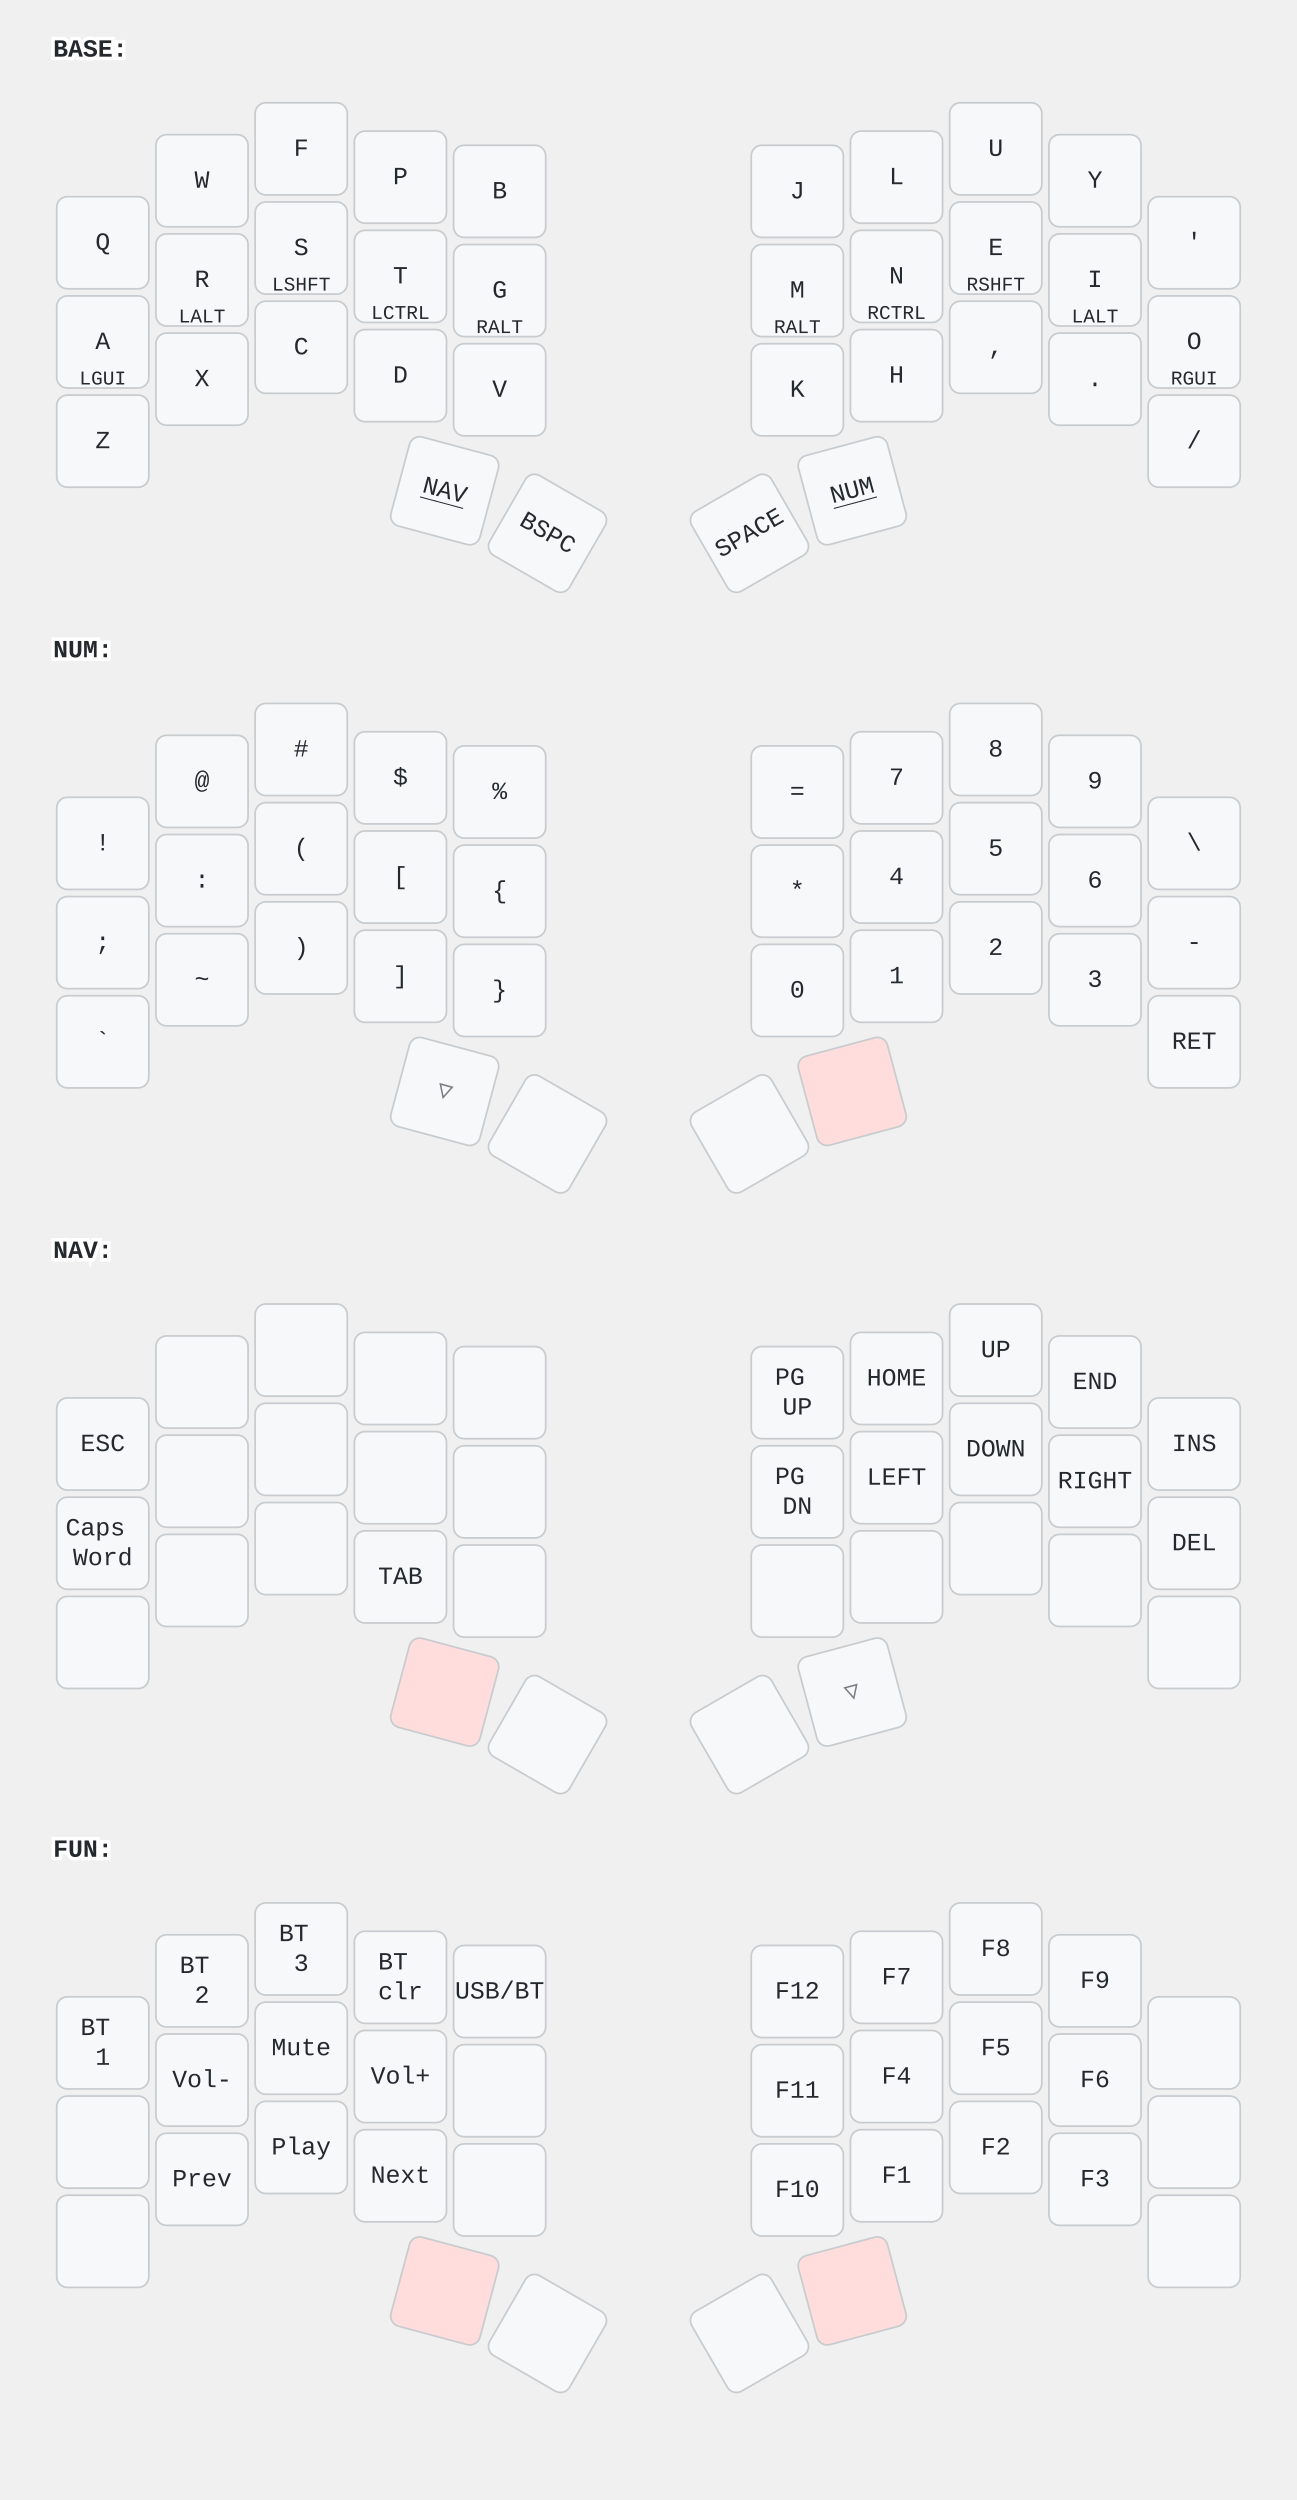
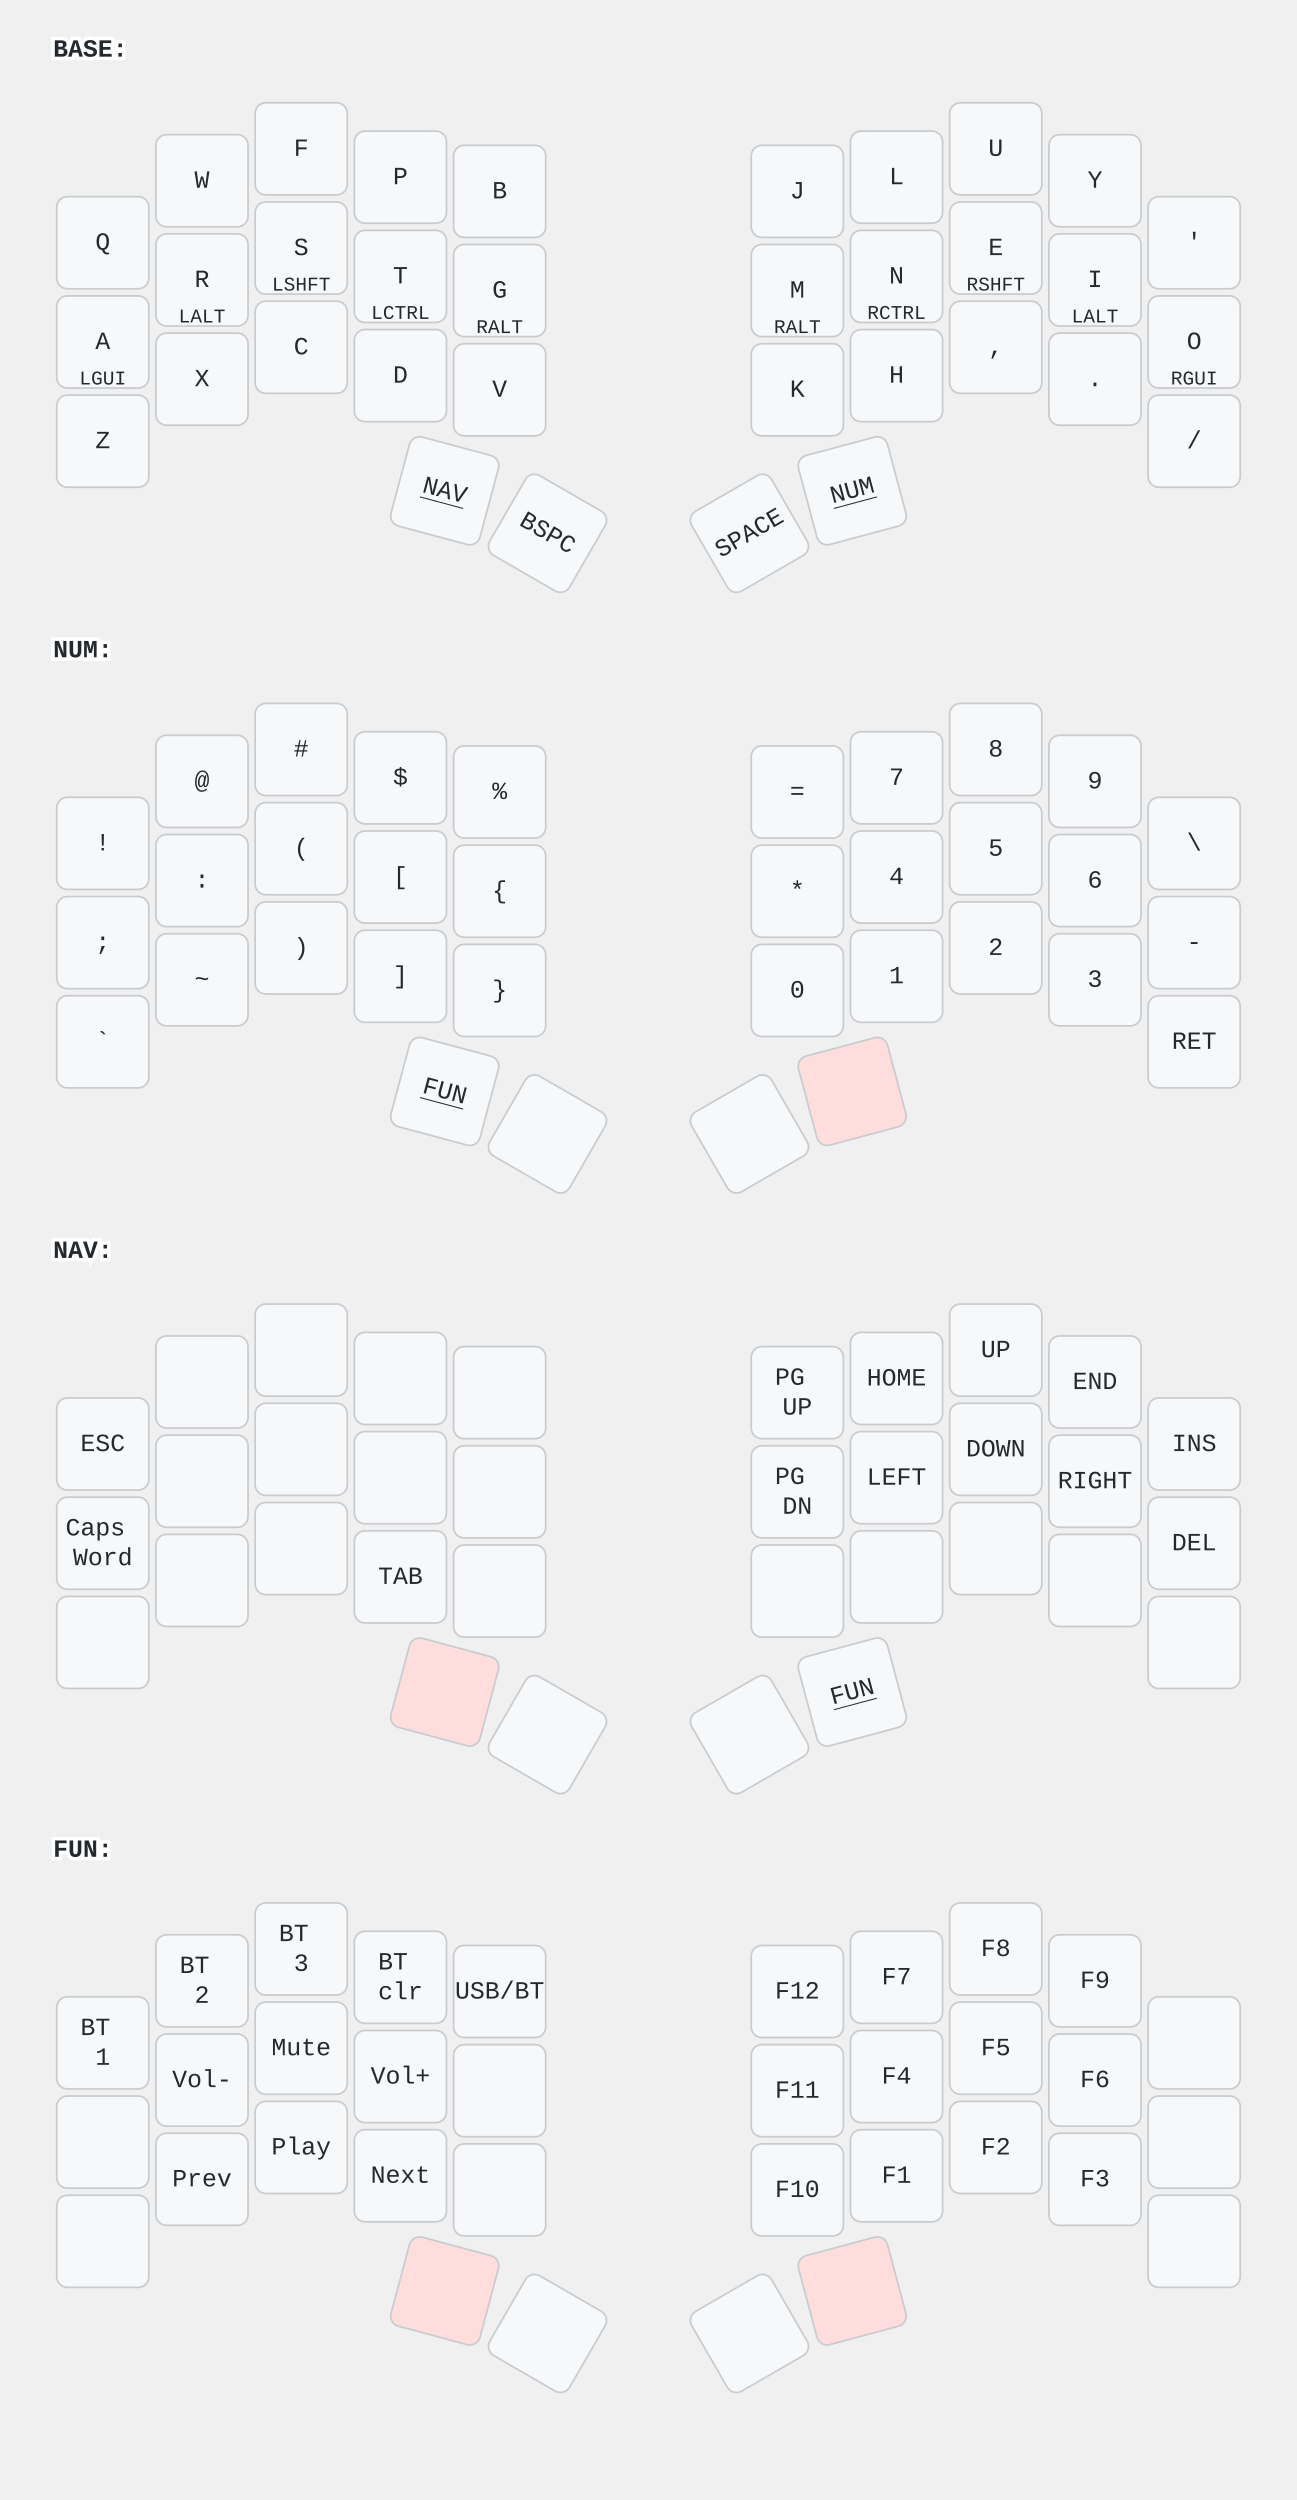
<svg xmlns="http://www.w3.org/2000/svg" width="732" height="1411" viewBox="0 0 732 1411" class="keymap">
  <style>/* inherit to force styles through use tags */
svg path {
    fill: inherit;
}

/* font and background color specifications */
svg.keymap {
    font-family: SFMono-Regular,Consolas,Liberation Mono,Menlo,monospace;
    font-size: 14px;
    font-kerning: normal;
    text-rendering: optimizeLegibility;
    fill: #24292e;
}

/* default key styling */
rect.key {
    fill: #f6f8fa;
}

rect.key, rect.combo {
    stroke: #c9cccf;
    stroke-width: 1;
}

/* default key side styling, only used is draw_key_sides is set */
rect.side {
    filter: brightness(90%);
}

/* color accent for combo boxes */
rect.combo, rect.combo-separate {
    fill: #cdf;
}

/* color accent for held keys */
rect.held, rect.combo.held {
    fill: #fdd;
}

/* color accent for ghost (optional) keys */
rect.ghost, rect.combo.ghost {
    stroke-dasharray: 4, 4;
    stroke-width: 2;
}

text {
    text-anchor: middle;
    dominant-baseline: middle;
}

/* styling for layer labels */
text.label {
    font-weight: bold;
    text-anchor: start;
    stroke: white;
    stroke-width: 4;
    paint-order: stroke;
}

/* styling for optional footer */
text.footer {
    text-anchor: end;
    dominant-baseline: auto;
    stroke: white;
    stroke-width: 4;
    paint-order: stroke;
}

/* styling for combo tap, and key non-tap label text */
text.combo, text.hold, text.shifted, text.left, text.right, text.tl, text.tr, text.bl, text.br {
    font-size: 11px;
}

text.hold, text.bl, text.br {
    text-anchor: middle;
    dominant-baseline: auto;
}

text.shifted, text.tl, text.tr {
    text-anchor: middle;
    dominant-baseline: hanging;
}

text.left, text.tl, text.bl {
    text-anchor: start;
}

text.right, text.tr, text.br {
    text-anchor: end;
}

text.layer-activator {
    text-decoration: underline;
}

/* styling for hold/shifted label text in combo box */
text.combo.hold, text.combo.shifted, text.combo.left, text.combo.right {
    font-size: 8px;
}

/* lighter symbol for transparent keys */
text.trans {
    fill: #7b7e81;
}

/* styling for combo dendrons */
path.combo {
    stroke-width: 1;
    stroke: gray;
    fill: none;
}

/* Start Tabler Icons Cleanup */
/* cannot use height/width with glyphs */
.icon-tabler &gt; path {
    fill: inherit;
    stroke: inherit;
    stroke-width: 2;
}
/* hide tabler's default box */
.icon-tabler &gt; path[stroke="none"][fill="none"] {
    visibility: hidden;
}
/* End Tabler Icons Cleanup */
</style>
  <g transform="translate(30, 0)" class="layer-BASE">
    <text x="0" y="28" class="label" id="BASE">BASE:</text>
    <g transform="translate(0, 56)">
      <g transform="translate(28, 81)" class="key keypos-0">
        <rect rx="6" ry="6" x="-26" y="-26" width="52" height="52" class="key" />
        <text x="0" y="0" class="key tap">Q</text>
      </g>
      <g transform="translate(84, 46)" class="key keypos-1">
        <rect rx="6" ry="6" x="-26" y="-26" width="52" height="52" class="key" />
        <text x="0" y="0" class="key tap">W</text>
      </g>
      <g transform="translate(140, 28)" class="key keypos-2">
        <rect rx="6" ry="6" x="-26" y="-26" width="52" height="52" class="key" />
        <text x="0" y="0" class="key tap">F</text>
      </g>
      <g transform="translate(196, 44)" class="key keypos-3">
        <rect rx="6" ry="6" x="-26" y="-26" width="52" height="52" class="key" />
        <text x="0" y="0" class="key tap">P</text>
      </g>
      <g transform="translate(252, 52)" class="key keypos-4">
        <rect rx="6" ry="6" x="-26" y="-26" width="52" height="52" class="key" />
        <text x="0" y="0" class="key tap">B</text>
      </g>
      <g transform="translate(420, 52)" class="key keypos-5">
        <rect rx="6" ry="6" x="-26" y="-26" width="52" height="52" class="key" />
        <text x="0" y="0" class="key tap">J</text>
      </g>
      <g transform="translate(476, 44)" class="key keypos-6">
        <rect rx="6" ry="6" x="-26" y="-26" width="52" height="52" class="key" />
        <text x="0" y="0" class="key tap">L</text>
      </g>
      <g transform="translate(532, 28)" class="key keypos-7">
        <rect rx="6" ry="6" x="-26" y="-26" width="52" height="52" class="key" />
        <text x="0" y="0" class="key tap">U</text>
      </g>
      <g transform="translate(588, 46)" class="key keypos-8">
        <rect rx="6" ry="6" x="-26" y="-26" width="52" height="52" class="key" />
        <text x="0" y="0" class="key tap">Y</text>
      </g>
      <g transform="translate(644, 81)" class="key keypos-9">
        <rect rx="6" ry="6" x="-26" y="-26" width="52" height="52" class="key" />
        <text x="0" y="0" class="key tap">'</text>
      </g>
      <g transform="translate(28, 137)" class="key keypos-10">
        <rect rx="6" ry="6" x="-26" y="-26" width="52" height="52" class="key" />
        <text x="0" y="0" class="key tap">A</text>
        <text x="0" y="24" class="key hold">LGUI</text>
      </g>
      <g transform="translate(84, 102)" class="key keypos-11">
        <rect rx="6" ry="6" x="-26" y="-26" width="52" height="52" class="key" />
        <text x="0" y="0" class="key tap">R</text>
        <text x="0" y="24" class="key hold">LALT</text>
      </g>
      <g transform="translate(140, 84)" class="key keypos-12">
        <rect rx="6" ry="6" x="-26" y="-26" width="52" height="52" class="key" />
        <text x="0" y="0" class="key tap">S</text>
        <text x="0" y="24" class="key hold">LSHFT</text>
      </g>
      <g transform="translate(196, 100)" class="key keypos-13">
        <rect rx="6" ry="6" x="-26" y="-26" width="52" height="52" class="key" />
        <text x="0" y="0" class="key tap">T</text>
        <text x="0" y="24" class="key hold">LCTRL</text>
      </g>
      <g transform="translate(252, 108)" class="key keypos-14">
        <rect rx="6" ry="6" x="-26" y="-26" width="52" height="52" class="key" />
        <text x="0" y="0" class="key tap">G</text>
        <text x="0" y="24" class="key hold">RALT</text>
      </g>
      <g transform="translate(420, 108)" class="key keypos-15">
        <rect rx="6" ry="6" x="-26" y="-26" width="52" height="52" class="key" />
        <text x="0" y="0" class="key tap">M</text>
        <text x="0" y="24" class="key hold">RALT</text>
      </g>
      <g transform="translate(476, 100)" class="key keypos-16">
        <rect rx="6" ry="6" x="-26" y="-26" width="52" height="52" class="key" />
        <text x="0" y="0" class="key tap">N</text>
        <text x="0" y="24" class="key hold">RCTRL</text>
      </g>
      <g transform="translate(532, 84)" class="key keypos-17">
        <rect rx="6" ry="6" x="-26" y="-26" width="52" height="52" class="key" />
        <text x="0" y="0" class="key tap">E</text>
        <text x="0" y="24" class="key hold">RSHFT</text>
      </g>
      <g transform="translate(588, 102)" class="key keypos-18">
        <rect rx="6" ry="6" x="-26" y="-26" width="52" height="52" class="key" />
        <text x="0" y="0" class="key tap">I</text>
        <text x="0" y="24" class="key hold">LALT</text>
      </g>
      <g transform="translate(644, 137)" class="key keypos-19">
        <rect rx="6" ry="6" x="-26" y="-26" width="52" height="52" class="key" />
        <text x="0" y="0" class="key tap">O</text>
        <text x="0" y="24" class="key hold">RGUI</text>
      </g>
      <g transform="translate(28, 193)" class="key keypos-20">
        <rect rx="6" ry="6" x="-26" y="-26" width="52" height="52" class="key" />
        <text x="0" y="0" class="key tap">Z</text>
      </g>
      <g transform="translate(84, 158)" class="key keypos-21">
        <rect rx="6" ry="6" x="-26" y="-26" width="52" height="52" class="key" />
        <text x="0" y="0" class="key tap">X</text>
      </g>
      <g transform="translate(140, 140)" class="key keypos-22">
        <rect rx="6" ry="6" x="-26" y="-26" width="52" height="52" class="key" />
        <text x="0" y="0" class="key tap">C</text>
      </g>
      <g transform="translate(196, 156)" class="key keypos-23">
        <rect rx="6" ry="6" x="-26" y="-26" width="52" height="52" class="key" />
        <text x="0" y="0" class="key tap">D</text>
      </g>
      <g transform="translate(252, 164)" class="key keypos-24">
        <rect rx="6" ry="6" x="-26" y="-26" width="52" height="52" class="key" />
        <text x="0" y="0" class="key tap">V</text>
      </g>
      <g transform="translate(420, 164)" class="key keypos-25">
        <rect rx="6" ry="6" x="-26" y="-26" width="52" height="52" class="key" />
        <text x="0" y="0" class="key tap">K</text>
      </g>
      <g transform="translate(476, 156)" class="key keypos-26">
        <rect rx="6" ry="6" x="-26" y="-26" width="52" height="52" class="key" />
        <text x="0" y="0" class="key tap">H</text>
      </g>
      <g transform="translate(532, 140)" class="key keypos-27">
        <rect rx="6" ry="6" x="-26" y="-26" width="52" height="52" class="key" />
        <text x="0" y="0" class="key tap">,</text>
      </g>
      <g transform="translate(588, 158)" class="key keypos-28">
        <rect rx="6" ry="6" x="-26" y="-26" width="52" height="52" class="key" />
        <text x="0" y="0" class="key tap">.</text>
      </g>
      <g transform="translate(644, 193)" class="key keypos-29">
        <rect rx="6" ry="6" x="-26" y="-26" width="52" height="52" class="key" />
        <text x="0" y="0" class="key tap">/</text>
      </g>
      <g transform="translate(221, 221) rotate(15.0)" class="key keypos-30">
        <rect rx="6" ry="6" x="-26" y="-26" width="52" height="52" class="key" />
        <a href="#NAV">
          <text x="0" y="0" class="key tap layer-activator">NAV</text>
        </a>
      </g>
      <g transform="translate(279, 245) rotate(30.0)" class="key keypos-31">
        <rect rx="6" ry="6" x="-26" y="-26" width="52" height="52" class="key" />
        <text x="0" y="0" class="key tap">BSPC</text>
      </g>
      <g transform="translate(393, 245) rotate(-30.0)" class="key keypos-32">
        <rect rx="6" ry="6" x="-26" y="-26" width="52" height="52" class="key" />
        <text x="0" y="0" class="key tap">SPACE</text>
      </g>
      <g transform="translate(451, 221) rotate(-15.0)" class="key keypos-33">
        <rect rx="6" ry="6" x="-26" y="-26" width="52" height="52" class="key" />
        <a href="#NUM">
          <text x="0" y="0" class="key tap layer-activator">NUM</text>
        </a>
      </g>
    </g>
  </g>
  <g transform="translate(30, 339)" class="layer-NUM">
    <text x="0" y="28" class="label" id="NUM">NUM:</text>
    <g transform="translate(0, 56)">
      <g transform="translate(28, 81)" class="key keypos-0">
        <rect rx="6" ry="6" x="-26" y="-26" width="52" height="52" class="key" />
        <text x="0" y="0" class="key tap">!</text>
      </g>
      <g transform="translate(84, 46)" class="key keypos-1">
        <rect rx="6" ry="6" x="-26" y="-26" width="52" height="52" class="key" />
        <text x="0" y="0" class="key tap">@</text>
      </g>
      <g transform="translate(140, 28)" class="key keypos-2">
        <rect rx="6" ry="6" x="-26" y="-26" width="52" height="52" class="key" />
        <text x="0" y="0" class="key tap">#</text>
      </g>
      <g transform="translate(196, 44)" class="key keypos-3">
        <rect rx="6" ry="6" x="-26" y="-26" width="52" height="52" class="key" />
        <text x="0" y="0" class="key tap">$</text>
      </g>
      <g transform="translate(252, 52)" class="key keypos-4">
        <rect rx="6" ry="6" x="-26" y="-26" width="52" height="52" class="key" />
        <text x="0" y="0" class="key tap">%</text>
      </g>
      <g transform="translate(420, 52)" class="key keypos-5">
        <rect rx="6" ry="6" x="-26" y="-26" width="52" height="52" class="key" />
        <text x="0" y="0" class="key tap">=</text>
      </g>
      <g transform="translate(476, 44)" class="key keypos-6">
        <rect rx="6" ry="6" x="-26" y="-26" width="52" height="52" class="key" />
        <text x="0" y="0" class="key tap">7</text>
      </g>
      <g transform="translate(532, 28)" class="key keypos-7">
        <rect rx="6" ry="6" x="-26" y="-26" width="52" height="52" class="key" />
        <text x="0" y="0" class="key tap">8</text>
      </g>
      <g transform="translate(588, 46)" class="key keypos-8">
        <rect rx="6" ry="6" x="-26" y="-26" width="52" height="52" class="key" />
        <text x="0" y="0" class="key tap">9</text>
      </g>
      <g transform="translate(644, 81)" class="key keypos-9">
        <rect rx="6" ry="6" x="-26" y="-26" width="52" height="52" class="key" />
        <text x="0" y="0" class="key tap">\</text>
      </g>
      <g transform="translate(28, 137)" class="key keypos-10">
        <rect rx="6" ry="6" x="-26" y="-26" width="52" height="52" class="key" />
        <text x="0" y="0" class="key tap">;</text>
      </g>
      <g transform="translate(84, 102)" class="key keypos-11">
        <rect rx="6" ry="6" x="-26" y="-26" width="52" height="52" class="key" />
        <text x="0" y="0" class="key tap">:</text>
      </g>
      <g transform="translate(140, 84)" class="key keypos-12">
        <rect rx="6" ry="6" x="-26" y="-26" width="52" height="52" class="key" />
        <text x="0" y="0" class="key tap">(</text>
      </g>
      <g transform="translate(196, 100)" class="key keypos-13">
        <rect rx="6" ry="6" x="-26" y="-26" width="52" height="52" class="key" />
        <text x="0" y="0" class="key tap">[</text>
      </g>
      <g transform="translate(252, 108)" class="key keypos-14">
        <rect rx="6" ry="6" x="-26" y="-26" width="52" height="52" class="key" />
        <text x="0" y="0" class="key tap">{</text>
      </g>
      <g transform="translate(420, 108)" class="key keypos-15">
        <rect rx="6" ry="6" x="-26" y="-26" width="52" height="52" class="key" />
        <text x="0" y="0" class="key tap">*</text>
      </g>
      <g transform="translate(476, 100)" class="key keypos-16">
        <rect rx="6" ry="6" x="-26" y="-26" width="52" height="52" class="key" />
        <text x="0" y="0" class="key tap">4</text>
      </g>
      <g transform="translate(532, 84)" class="key keypos-17">
        <rect rx="6" ry="6" x="-26" y="-26" width="52" height="52" class="key" />
        <text x="0" y="0" class="key tap">5</text>
      </g>
      <g transform="translate(588, 102)" class="key keypos-18">
        <rect rx="6" ry="6" x="-26" y="-26" width="52" height="52" class="key" />
        <text x="0" y="0" class="key tap">6</text>
      </g>
      <g transform="translate(644, 137)" class="key keypos-19">
        <rect rx="6" ry="6" x="-26" y="-26" width="52" height="52" class="key" />
        <text x="0" y="0" class="key tap">-</text>
      </g>
      <g transform="translate(28, 193)" class="key keypos-20">
        <rect rx="6" ry="6" x="-26" y="-26" width="52" height="52" class="key" />
        <text x="0" y="0" class="key tap">`</text>
      </g>
      <g transform="translate(84, 158)" class="key keypos-21">
        <rect rx="6" ry="6" x="-26" y="-26" width="52" height="52" class="key" />
        <text x="0" y="0" class="key tap">~</text>
      </g>
      <g transform="translate(140, 140)" class="key keypos-22">
        <rect rx="6" ry="6" x="-26" y="-26" width="52" height="52" class="key" />
        <text x="0" y="0" class="key tap">)</text>
      </g>
      <g transform="translate(196, 156)" class="key keypos-23">
        <rect rx="6" ry="6" x="-26" y="-26" width="52" height="52" class="key" />
        <text x="0" y="0" class="key tap">]</text>
      </g>
      <g transform="translate(252, 164)" class="key keypos-24">
        <rect rx="6" ry="6" x="-26" y="-26" width="52" height="52" class="key" />
        <text x="0" y="0" class="key tap">}</text>
      </g>
      <g transform="translate(420, 164)" class="key keypos-25">
        <rect rx="6" ry="6" x="-26" y="-26" width="52" height="52" class="key" />
        <text x="0" y="0" class="key tap">0</text>
      </g>
      <g transform="translate(476, 156)" class="key keypos-26">
        <rect rx="6" ry="6" x="-26" y="-26" width="52" height="52" class="key" />
        <text x="0" y="0" class="key tap">1</text>
      </g>
      <g transform="translate(532, 140)" class="key keypos-27">
        <rect rx="6" ry="6" x="-26" y="-26" width="52" height="52" class="key" />
        <text x="0" y="0" class="key tap">2</text>
      </g>
      <g transform="translate(588, 158)" class="key keypos-28">
        <rect rx="6" ry="6" x="-26" y="-26" width="52" height="52" class="key" />
        <text x="0" y="0" class="key tap">3</text>
      </g>
      <g transform="translate(644, 193)" class="key keypos-29">
        <rect rx="6" ry="6" x="-26" y="-26" width="52" height="52" class="key" />
        <text x="0" y="0" class="key tap">RET</text>
      </g>
-       <g transform="translate(221, 221) rotate(15.0)" class="key trans keypos-30">
-         <rect rx="6" ry="6" x="-26" y="-26" width="52" height="52" class="key trans" />
-         <text x="0" y="0" class="key trans tap">▽</text>
+       <g transform="translate(221, 221) rotate(15.0)" class="key keypos-30">
+         <rect rx="6" ry="6" x="-26" y="-26" width="52" height="52" class="key" />
+         <a href="#FUN">
+           <text x="0" y="0" class="key tap layer-activator">FUN</text>
+         </a>
      </g>
      <g transform="translate(279, 245) rotate(30.0)" class="key keypos-31">
        <rect rx="6" ry="6" x="-26" y="-26" width="52" height="52" class="key" />
      </g>
      <g transform="translate(393, 245) rotate(-30.0)" class="key keypos-32">
        <rect rx="6" ry="6" x="-26" y="-26" width="52" height="52" class="key" />
      </g>
      <g transform="translate(451, 221) rotate(-15.0)" class="key held keypos-33">
        <rect rx="6" ry="6" x="-26" y="-26" width="52" height="52" class="key held" />
      </g>
    </g>
  </g>
  <g transform="translate(30, 678)" class="layer-NAV">
    <text x="0" y="28" class="label" id="NAV">NAV:</text>
    <g transform="translate(0, 56)">
      <g transform="translate(28, 81)" class="key keypos-0">
        <rect rx="6" ry="6" x="-26" y="-26" width="52" height="52" class="key" />
        <text x="0" y="0" class="key tap">ESC</text>
      </g>
      <g transform="translate(84, 46)" class="key keypos-1">
        <rect rx="6" ry="6" x="-26" y="-26" width="52" height="52" class="key" />
      </g>
      <g transform="translate(140, 28)" class="key keypos-2">
        <rect rx="6" ry="6" x="-26" y="-26" width="52" height="52" class="key" />
      </g>
      <g transform="translate(196, 44)" class="key keypos-3">
        <rect rx="6" ry="6" x="-26" y="-26" width="52" height="52" class="key" />
      </g>
      <g transform="translate(252, 52)" class="key keypos-4">
        <rect rx="6" ry="6" x="-26" y="-26" width="52" height="52" class="key" />
      </g>
      <g transform="translate(420, 52)" class="key keypos-5">
        <rect rx="6" ry="6" x="-26" y="-26" width="52" height="52" class="key" />
        <text x="0" y="0" class="key tap">
          <tspan x="0" dy="-0.6em">PG</tspan>
          <tspan x="0" dy="1.2em">UP</tspan>
        </text>
      </g>
      <g transform="translate(476, 44)" class="key keypos-6">
        <rect rx="6" ry="6" x="-26" y="-26" width="52" height="52" class="key" />
        <text x="0" y="0" class="key tap">HOME</text>
      </g>
      <g transform="translate(532, 28)" class="key keypos-7">
        <rect rx="6" ry="6" x="-26" y="-26" width="52" height="52" class="key" />
        <text x="0" y="0" class="key tap">UP</text>
      </g>
      <g transform="translate(588, 46)" class="key keypos-8">
        <rect rx="6" ry="6" x="-26" y="-26" width="52" height="52" class="key" />
        <text x="0" y="0" class="key tap">END</text>
      </g>
      <g transform="translate(644, 81)" class="key keypos-9">
        <rect rx="6" ry="6" x="-26" y="-26" width="52" height="52" class="key" />
        <text x="0" y="0" class="key tap">INS</text>
      </g>
      <g transform="translate(28, 137)" class="key keypos-10">
        <rect rx="6" ry="6" x="-26" y="-26" width="52" height="52" class="key" />
        <text x="0" y="0" class="key tap">
          <tspan x="0" dy="-0.6em">Caps</tspan>
          <tspan x="0" dy="1.2em">Word</tspan>
        </text>
      </g>
      <g transform="translate(84, 102)" class="key keypos-11">
        <rect rx="6" ry="6" x="-26" y="-26" width="52" height="52" class="key" />
      </g>
      <g transform="translate(140, 84)" class="key keypos-12">
        <rect rx="6" ry="6" x="-26" y="-26" width="52" height="52" class="key" />
      </g>
      <g transform="translate(196, 100)" class="key keypos-13">
        <rect rx="6" ry="6" x="-26" y="-26" width="52" height="52" class="key" />
      </g>
      <g transform="translate(252, 108)" class="key keypos-14">
        <rect rx="6" ry="6" x="-26" y="-26" width="52" height="52" class="key" />
      </g>
      <g transform="translate(420, 108)" class="key keypos-15">
        <rect rx="6" ry="6" x="-26" y="-26" width="52" height="52" class="key" />
        <text x="0" y="0" class="key tap">
          <tspan x="0" dy="-0.6em">PG</tspan>
          <tspan x="0" dy="1.2em">DN</tspan>
        </text>
      </g>
      <g transform="translate(476, 100)" class="key keypos-16">
        <rect rx="6" ry="6" x="-26" y="-26" width="52" height="52" class="key" />
        <text x="0" y="0" class="key tap">LEFT</text>
      </g>
      <g transform="translate(532, 84)" class="key keypos-17">
        <rect rx="6" ry="6" x="-26" y="-26" width="52" height="52" class="key" />
        <text x="0" y="0" class="key tap">DOWN</text>
      </g>
      <g transform="translate(588, 102)" class="key keypos-18">
        <rect rx="6" ry="6" x="-26" y="-26" width="52" height="52" class="key" />
        <text x="0" y="0" class="key tap">RIGHT</text>
      </g>
      <g transform="translate(644, 137)" class="key keypos-19">
        <rect rx="6" ry="6" x="-26" y="-26" width="52" height="52" class="key" />
        <text x="0" y="0" class="key tap">DEL</text>
      </g>
      <g transform="translate(28, 193)" class="key keypos-20">
        <rect rx="6" ry="6" x="-26" y="-26" width="52" height="52" class="key" />
      </g>
      <g transform="translate(84, 158)" class="key keypos-21">
        <rect rx="6" ry="6" x="-26" y="-26" width="52" height="52" class="key" />
      </g>
      <g transform="translate(140, 140)" class="key keypos-22">
        <rect rx="6" ry="6" x="-26" y="-26" width="52" height="52" class="key" />
      </g>
      <g transform="translate(196, 156)" class="key keypos-23">
        <rect rx="6" ry="6" x="-26" y="-26" width="52" height="52" class="key" />
        <text x="0" y="0" class="key tap">TAB</text>
      </g>
      <g transform="translate(252, 164)" class="key keypos-24">
        <rect rx="6" ry="6" x="-26" y="-26" width="52" height="52" class="key" />
      </g>
      <g transform="translate(420, 164)" class="key keypos-25">
        <rect rx="6" ry="6" x="-26" y="-26" width="52" height="52" class="key" />
      </g>
      <g transform="translate(476, 156)" class="key keypos-26">
        <rect rx="6" ry="6" x="-26" y="-26" width="52" height="52" class="key" />
      </g>
      <g transform="translate(532, 140)" class="key keypos-27">
        <rect rx="6" ry="6" x="-26" y="-26" width="52" height="52" class="key" />
      </g>
      <g transform="translate(588, 158)" class="key keypos-28">
        <rect rx="6" ry="6" x="-26" y="-26" width="52" height="52" class="key" />
      </g>
      <g transform="translate(644, 193)" class="key keypos-29">
        <rect rx="6" ry="6" x="-26" y="-26" width="52" height="52" class="key" />
      </g>
      <g transform="translate(221, 221) rotate(15.0)" class="key held keypos-30">
        <rect rx="6" ry="6" x="-26" y="-26" width="52" height="52" class="key held" />
      </g>
      <g transform="translate(279, 245) rotate(30.0)" class="key keypos-31">
        <rect rx="6" ry="6" x="-26" y="-26" width="52" height="52" class="key" />
      </g>
      <g transform="translate(393, 245) rotate(-30.0)" class="key keypos-32">
        <rect rx="6" ry="6" x="-26" y="-26" width="52" height="52" class="key" />
      </g>
-       <g transform="translate(451, 221) rotate(-15.0)" class="key trans keypos-33">
-         <rect rx="6" ry="6" x="-26" y="-26" width="52" height="52" class="key trans" />
-         <text x="0" y="0" class="key trans tap">▽</text>
+       <g transform="translate(451, 221) rotate(-15.0)" class="key keypos-33">
+         <rect rx="6" ry="6" x="-26" y="-26" width="52" height="52" class="key" />
+         <a href="#FUN">
+           <text x="0" y="0" class="key tap layer-activator">FUN</text>
+         </a>
      </g>
    </g>
  </g>
  <g transform="translate(30, 1016)" class="layer-FUN">
    <text x="0" y="28" class="label" id="FUN">FUN:</text>
    <g transform="translate(0, 56)">
      <g transform="translate(28, 81)" class="key keypos-0">
        <rect rx="6" ry="6" x="-26" y="-26" width="52" height="52" class="key" />
        <text x="0" y="0" class="key tap">
          <tspan x="0" dy="-0.6em">BT</tspan>
          <tspan x="0" dy="1.2em">1</tspan>
        </text>
      </g>
      <g transform="translate(84, 46)" class="key keypos-1">
        <rect rx="6" ry="6" x="-26" y="-26" width="52" height="52" class="key" />
        <text x="0" y="0" class="key tap">
          <tspan x="0" dy="-0.6em">BT</tspan>
          <tspan x="0" dy="1.2em">2</tspan>
        </text>
      </g>
      <g transform="translate(140, 28)" class="key keypos-2">
        <rect rx="6" ry="6" x="-26" y="-26" width="52" height="52" class="key" />
        <text x="0" y="0" class="key tap">
          <tspan x="0" dy="-0.6em">BT</tspan>
          <tspan x="0" dy="1.2em">3</tspan>
        </text>
      </g>
      <g transform="translate(196, 44)" class="key keypos-3">
        <rect rx="6" ry="6" x="-26" y="-26" width="52" height="52" class="key" />
        <text x="0" y="0" class="key tap">
          <tspan x="0" dy="-0.6em">BT</tspan>
          <tspan x="0" dy="1.2em">clr</tspan>
        </text>
      </g>
      <g transform="translate(252, 52)" class="key keypos-4">
        <rect rx="6" ry="6" x="-26" y="-26" width="52" height="52" class="key" />
        <text x="0" y="0" class="key tap">USB/BT</text>
      </g>
      <g transform="translate(420, 52)" class="key keypos-5">
        <rect rx="6" ry="6" x="-26" y="-26" width="52" height="52" class="key" />
        <text x="0" y="0" class="key tap">F12</text>
      </g>
      <g transform="translate(476, 44)" class="key keypos-6">
        <rect rx="6" ry="6" x="-26" y="-26" width="52" height="52" class="key" />
        <text x="0" y="0" class="key tap">F7</text>
      </g>
      <g transform="translate(532, 28)" class="key keypos-7">
        <rect rx="6" ry="6" x="-26" y="-26" width="52" height="52" class="key" />
        <text x="0" y="0" class="key tap">F8</text>
      </g>
      <g transform="translate(588, 46)" class="key keypos-8">
        <rect rx="6" ry="6" x="-26" y="-26" width="52" height="52" class="key" />
        <text x="0" y="0" class="key tap">F9</text>
      </g>
      <g transform="translate(644, 81)" class="key keypos-9">
        <rect rx="6" ry="6" x="-26" y="-26" width="52" height="52" class="key" />
      </g>
      <g transform="translate(28, 137)" class="key keypos-10">
        <rect rx="6" ry="6" x="-26" y="-26" width="52" height="52" class="key" />
      </g>
      <g transform="translate(84, 102)" class="key keypos-11">
        <rect rx="6" ry="6" x="-26" y="-26" width="52" height="52" class="key" />
        <text x="0" y="0" class="key tap">Vol-</text>
      </g>
      <g transform="translate(140, 84)" class="key keypos-12">
        <rect rx="6" ry="6" x="-26" y="-26" width="52" height="52" class="key" />
        <text x="0" y="0" class="key tap">Mute</text>
      </g>
      <g transform="translate(196, 100)" class="key keypos-13">
        <rect rx="6" ry="6" x="-26" y="-26" width="52" height="52" class="key" />
        <text x="0" y="0" class="key tap">Vol+</text>
      </g>
      <g transform="translate(252, 108)" class="key keypos-14">
        <rect rx="6" ry="6" x="-26" y="-26" width="52" height="52" class="key" />
      </g>
      <g transform="translate(420, 108)" class="key keypos-15">
        <rect rx="6" ry="6" x="-26" y="-26" width="52" height="52" class="key" />
        <text x="0" y="0" class="key tap">F11</text>
      </g>
      <g transform="translate(476, 100)" class="key keypos-16">
        <rect rx="6" ry="6" x="-26" y="-26" width="52" height="52" class="key" />
        <text x="0" y="0" class="key tap">F4</text>
      </g>
      <g transform="translate(532, 84)" class="key keypos-17">
        <rect rx="6" ry="6" x="-26" y="-26" width="52" height="52" class="key" />
        <text x="0" y="0" class="key tap">F5</text>
      </g>
      <g transform="translate(588, 102)" class="key keypos-18">
        <rect rx="6" ry="6" x="-26" y="-26" width="52" height="52" class="key" />
        <text x="0" y="0" class="key tap">F6</text>
      </g>
      <g transform="translate(644, 137)" class="key keypos-19">
        <rect rx="6" ry="6" x="-26" y="-26" width="52" height="52" class="key" />
      </g>
      <g transform="translate(28, 193)" class="key keypos-20">
        <rect rx="6" ry="6" x="-26" y="-26" width="52" height="52" class="key" />
      </g>
      <g transform="translate(84, 158)" class="key keypos-21">
        <rect rx="6" ry="6" x="-26" y="-26" width="52" height="52" class="key" />
        <text x="0" y="0" class="key tap">Prev</text>
      </g>
      <g transform="translate(140, 140)" class="key keypos-22">
        <rect rx="6" ry="6" x="-26" y="-26" width="52" height="52" class="key" />
        <text x="0" y="0" class="key tap">Play</text>
      </g>
      <g transform="translate(196, 156)" class="key keypos-23">
        <rect rx="6" ry="6" x="-26" y="-26" width="52" height="52" class="key" />
        <text x="0" y="0" class="key tap">Next</text>
      </g>
      <g transform="translate(252, 164)" class="key keypos-24">
        <rect rx="6" ry="6" x="-26" y="-26" width="52" height="52" class="key" />
      </g>
      <g transform="translate(420, 164)" class="key keypos-25">
        <rect rx="6" ry="6" x="-26" y="-26" width="52" height="52" class="key" />
        <text x="0" y="0" class="key tap">F10</text>
      </g>
      <g transform="translate(476, 156)" class="key keypos-26">
        <rect rx="6" ry="6" x="-26" y="-26" width="52" height="52" class="key" />
        <text x="0" y="0" class="key tap">F1</text>
      </g>
      <g transform="translate(532, 140)" class="key keypos-27">
        <rect rx="6" ry="6" x="-26" y="-26" width="52" height="52" class="key" />
        <text x="0" y="0" class="key tap">F2</text>
      </g>
      <g transform="translate(588, 158)" class="key keypos-28">
        <rect rx="6" ry="6" x="-26" y="-26" width="52" height="52" class="key" />
        <text x="0" y="0" class="key tap">F3</text>
      </g>
      <g transform="translate(644, 193)" class="key keypos-29">
        <rect rx="6" ry="6" x="-26" y="-26" width="52" height="52" class="key" />
      </g>
      <g transform="translate(221, 221) rotate(15.0)" class="key held keypos-30">
        <rect rx="6" ry="6" x="-26" y="-26" width="52" height="52" class="key held" />
      </g>
      <g transform="translate(279, 245) rotate(30.0)" class="key keypos-31">
        <rect rx="6" ry="6" x="-26" y="-26" width="52" height="52" class="key" />
      </g>
      <g transform="translate(393, 245) rotate(-30.0)" class="key keypos-32">
        <rect rx="6" ry="6" x="-26" y="-26" width="52" height="52" class="key" />
      </g>
      <g transform="translate(451, 221) rotate(-15.0)" class="key held keypos-33">
        <rect rx="6" ry="6" x="-26" y="-26" width="52" height="52" class="key held" />
      </g>
    </g>
  </g>
</svg>
